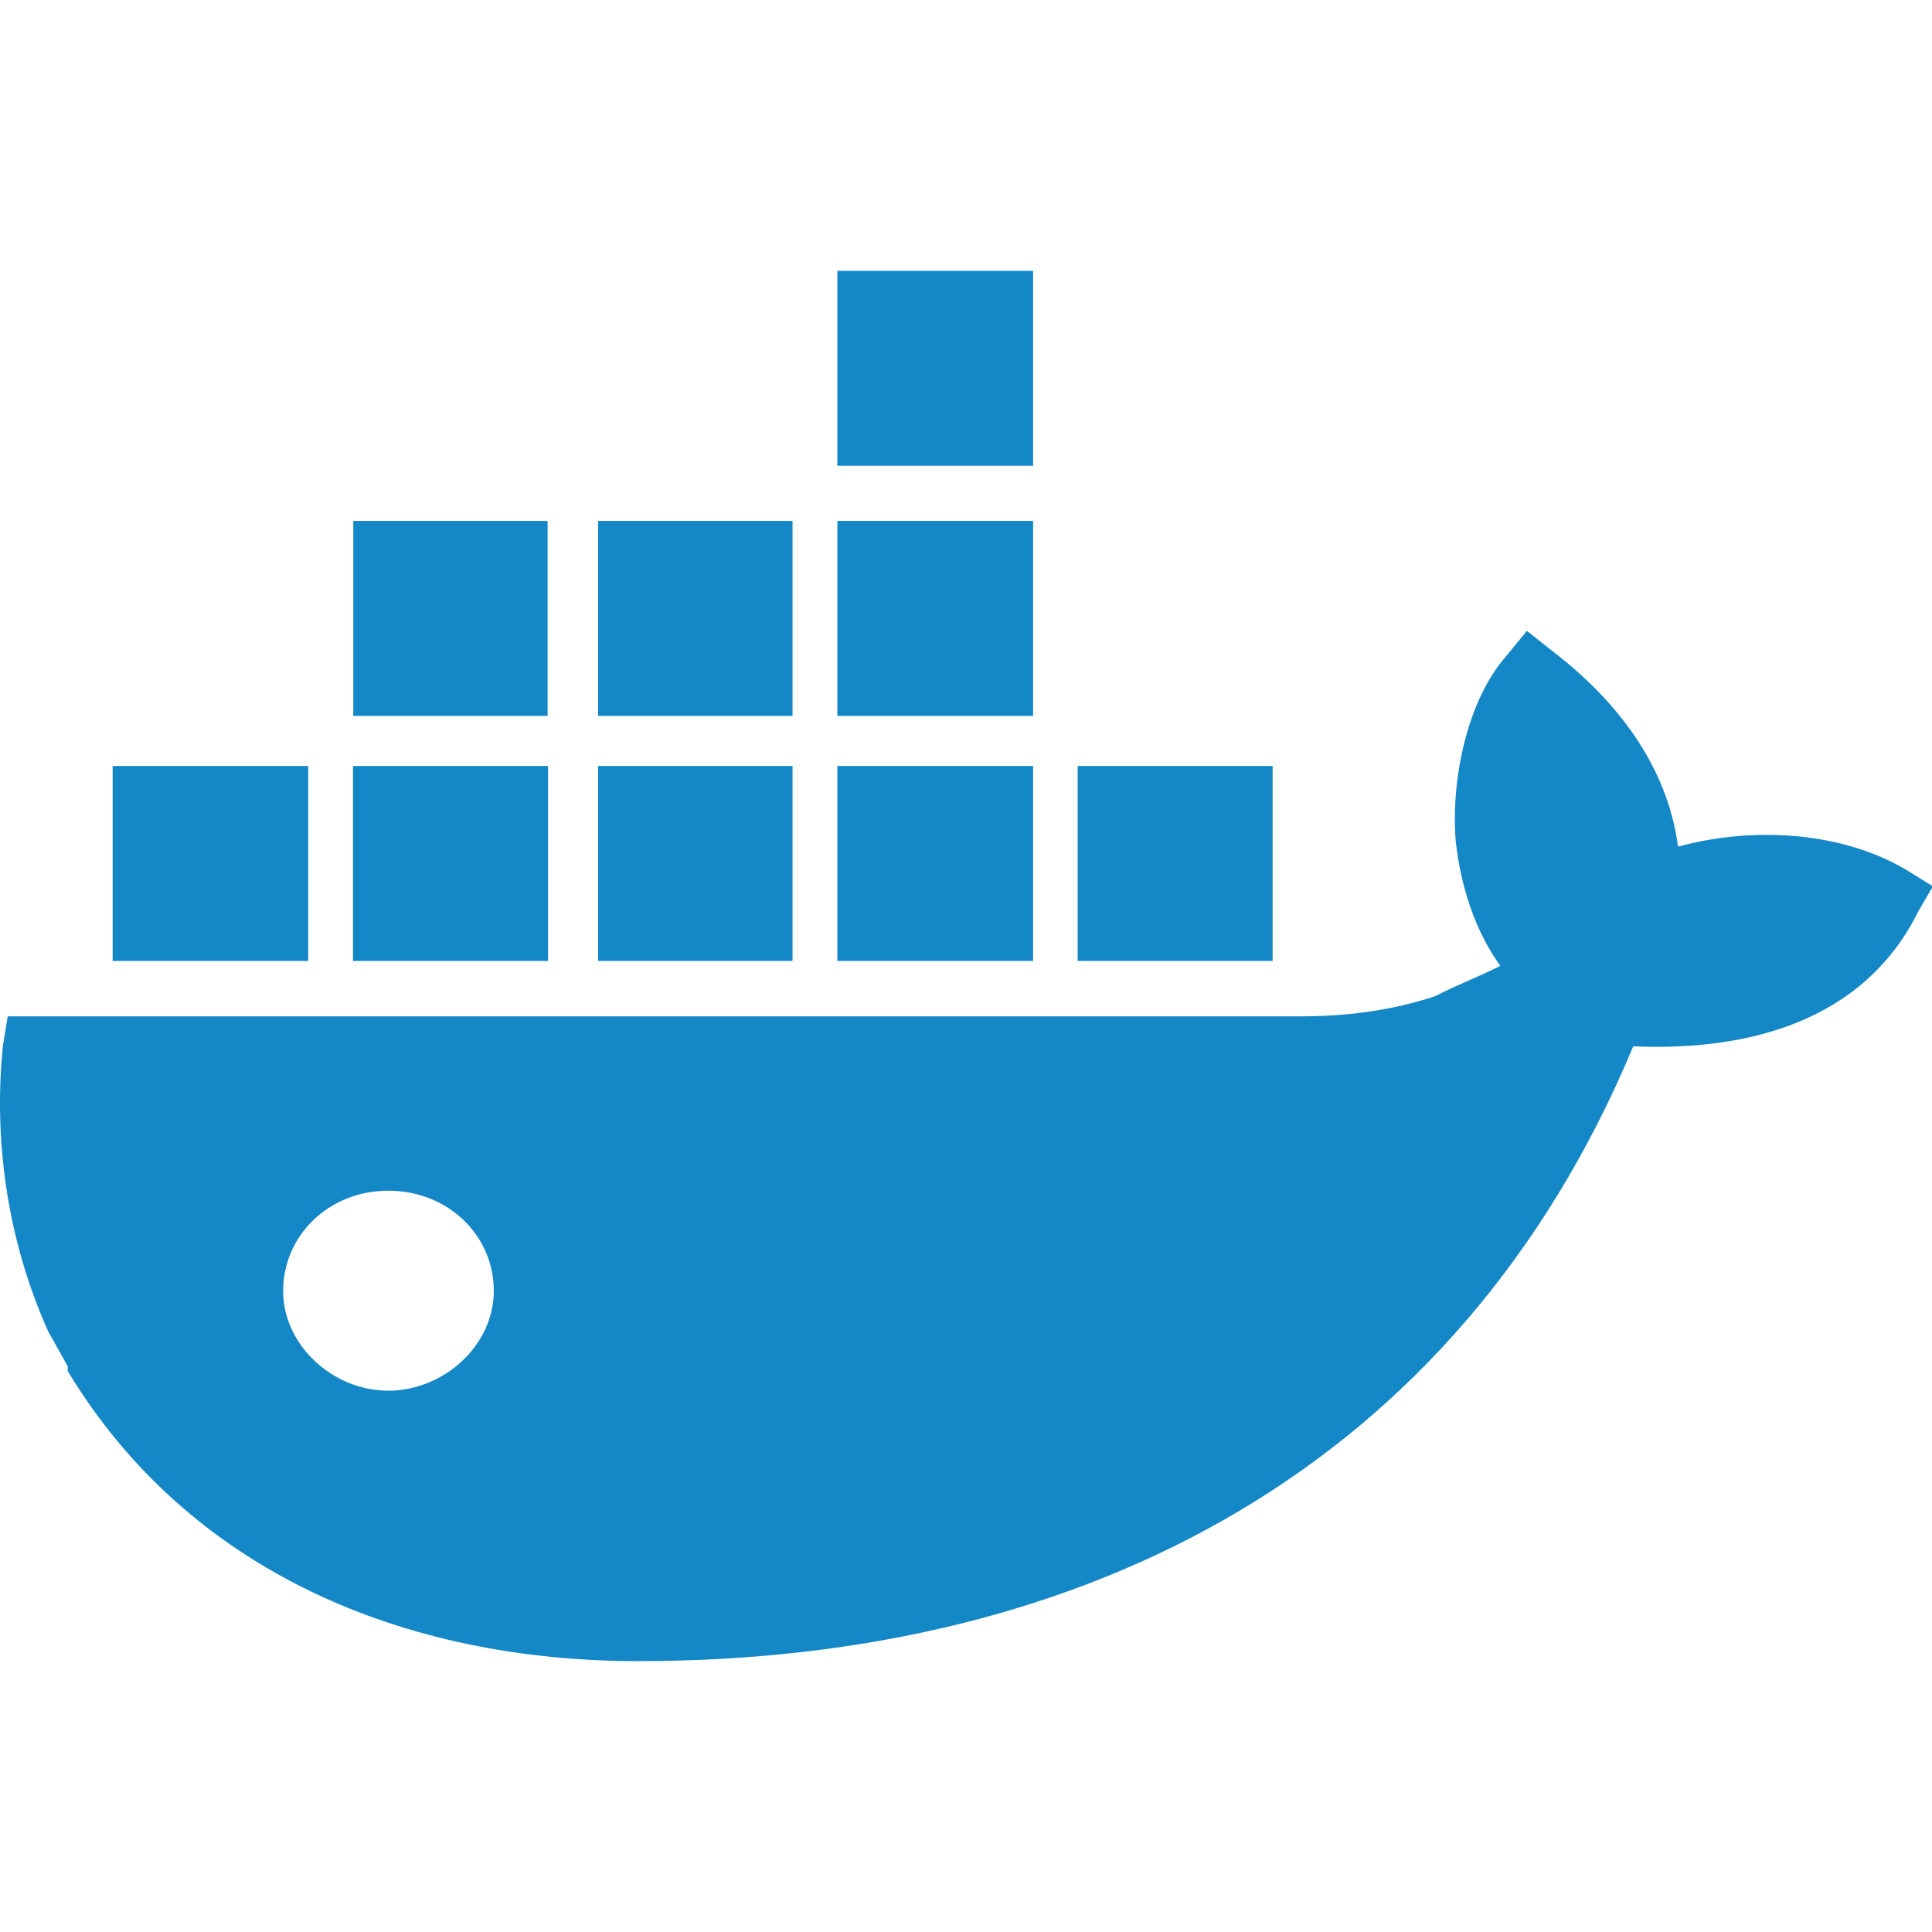
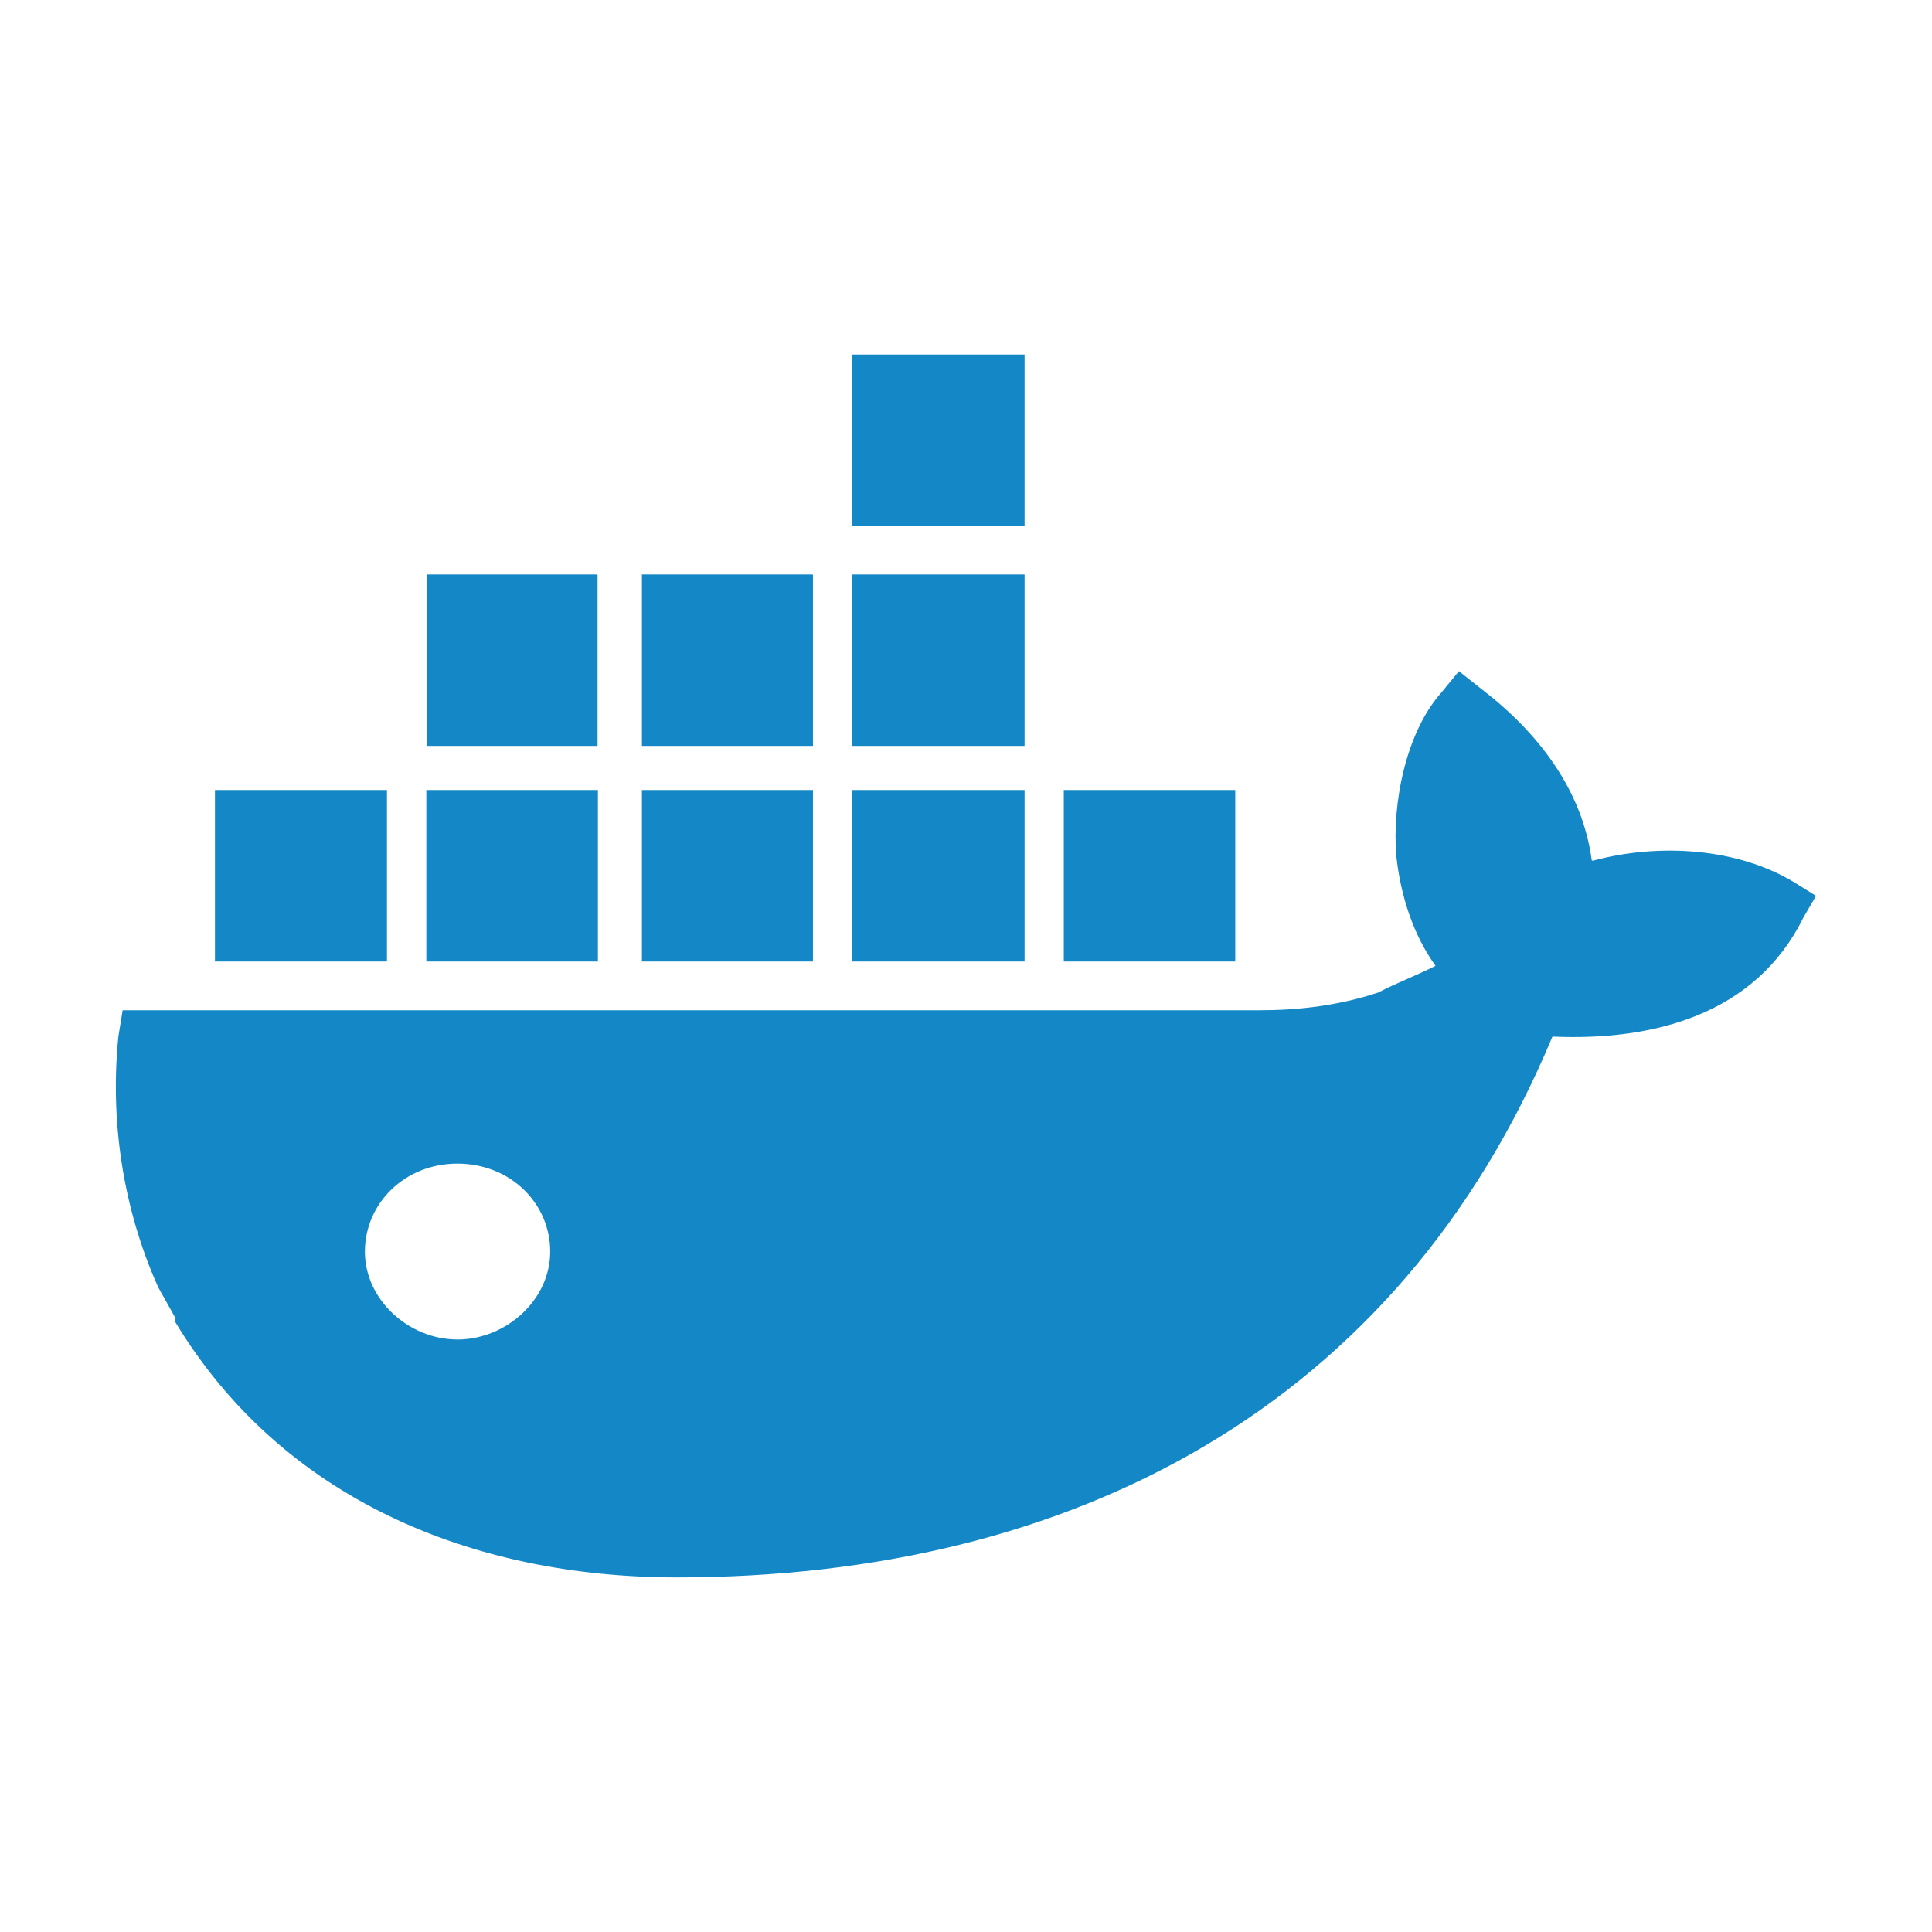
<svg xmlns="http://www.w3.org/2000/svg" t="1781442673038" class="icon" viewBox="0 0 1423 1024" version="1.1" p-id="7467" width="200" height="200">
-   <path d="M285.924 824.784c-40.581 0-77.379-33.239-77.379-73.546s33.239-73.731 77.423-73.731c44.363 0 77.735 33.239 77.735 73.685s-36.887 73.546-77.779 73.642z m949.952-401.223c-8.009-58.869-44.496-106.792-92.552-143.59l-18.688-14.818-15.085 18.377c-29.322 33.239-40.937 92.152-37.376 136.159 3.559 33.328 14.239 66.433 32.883 92.197-15.085 7.698-33.684 14.818-48.057 22.384-33.817 11.079-66.7 14.818-99.672 14.818H5.686l-3.561 21.934c-7.12 70.126 3.561 143.588 33.325 210.023l14.459 25.808v3.559c88.992 147.327 247.399 213.582 419.911 213.582 331.898 0 604.078-143.59 733.121-452.839 84.543 3.693 169.931-18.377 210.023-99.45l10.683-18.377-17.796-11.079c-48.057-29.322-113.91-33.239-169.086-18.377z m-475.087-58.869h-144.033v143.59h144.172V364.603z m0-180.521h-144.033v143.59h144.172V184.349z m0-184.171h-144.033v143.59h144.172V0.004z m176.204 364.692H793.76v143.59h143.59V364.603z m-533.868 0h-143.143v143.59h143.679V364.603z m179.764 0H440.504v143.59h143.232V364.603z m-357.75 0H82.976v143.59h144.033V364.603zM582.891 184.171H440.504v143.59h143.232V184.349z m-180.655 0H260.204v143.59H403.349V184.349z" fill="#1488C6" p-id="7468" />
+   <g transform="translate(85.3315 61.6068) scale(0.8796)">
+     <path d="M285.924 824.784c-40.581 0-77.379-33.239-77.379-73.546s33.239-73.731 77.423-73.731c44.363 0 77.735 33.239 77.735 73.685s-36.887 73.546-77.779 73.642z m949.952-401.223c-8.009-58.869-44.496-106.792-92.552-143.59l-18.688-14.818-15.085 18.377c-29.322 33.239-40.937 92.152-37.376 136.159 3.559 33.328 14.239 66.433 32.883 92.197-15.085 7.698-33.684 14.818-48.057 22.384-33.817 11.079-66.7 14.818-99.672 14.818H5.686l-3.561 21.934c-7.12 70.126 3.561 143.588 33.325 210.023l14.459 25.808v3.559c88.992 147.327 247.399 213.582 419.911 213.582 331.898 0 604.078-143.59 733.121-452.839 84.543 3.693 169.931-18.377 210.023-99.45l10.683-18.377-17.796-11.079c-48.057-29.322-113.91-33.239-169.086-18.377z m-475.087-58.869h-144.033v143.59h144.172V364.603z m0-180.521h-144.033v143.59h144.172V184.349z m0-184.171h-144.033v143.59h144.172V0.004z m176.204 364.692H793.76v143.59h143.59V364.603z m-533.868 0h-143.143v143.59h143.679V364.603z m179.764 0H440.504v143.59h143.232V364.603z m-357.75 0H82.976v143.59h144.033V364.603zM582.891 184.171H440.504v143.59h143.232V184.349z m-180.655 0H260.204v143.59H403.349V184.349z" fill="#1488C6" p-id="7468" />
+   </g>
</svg>
